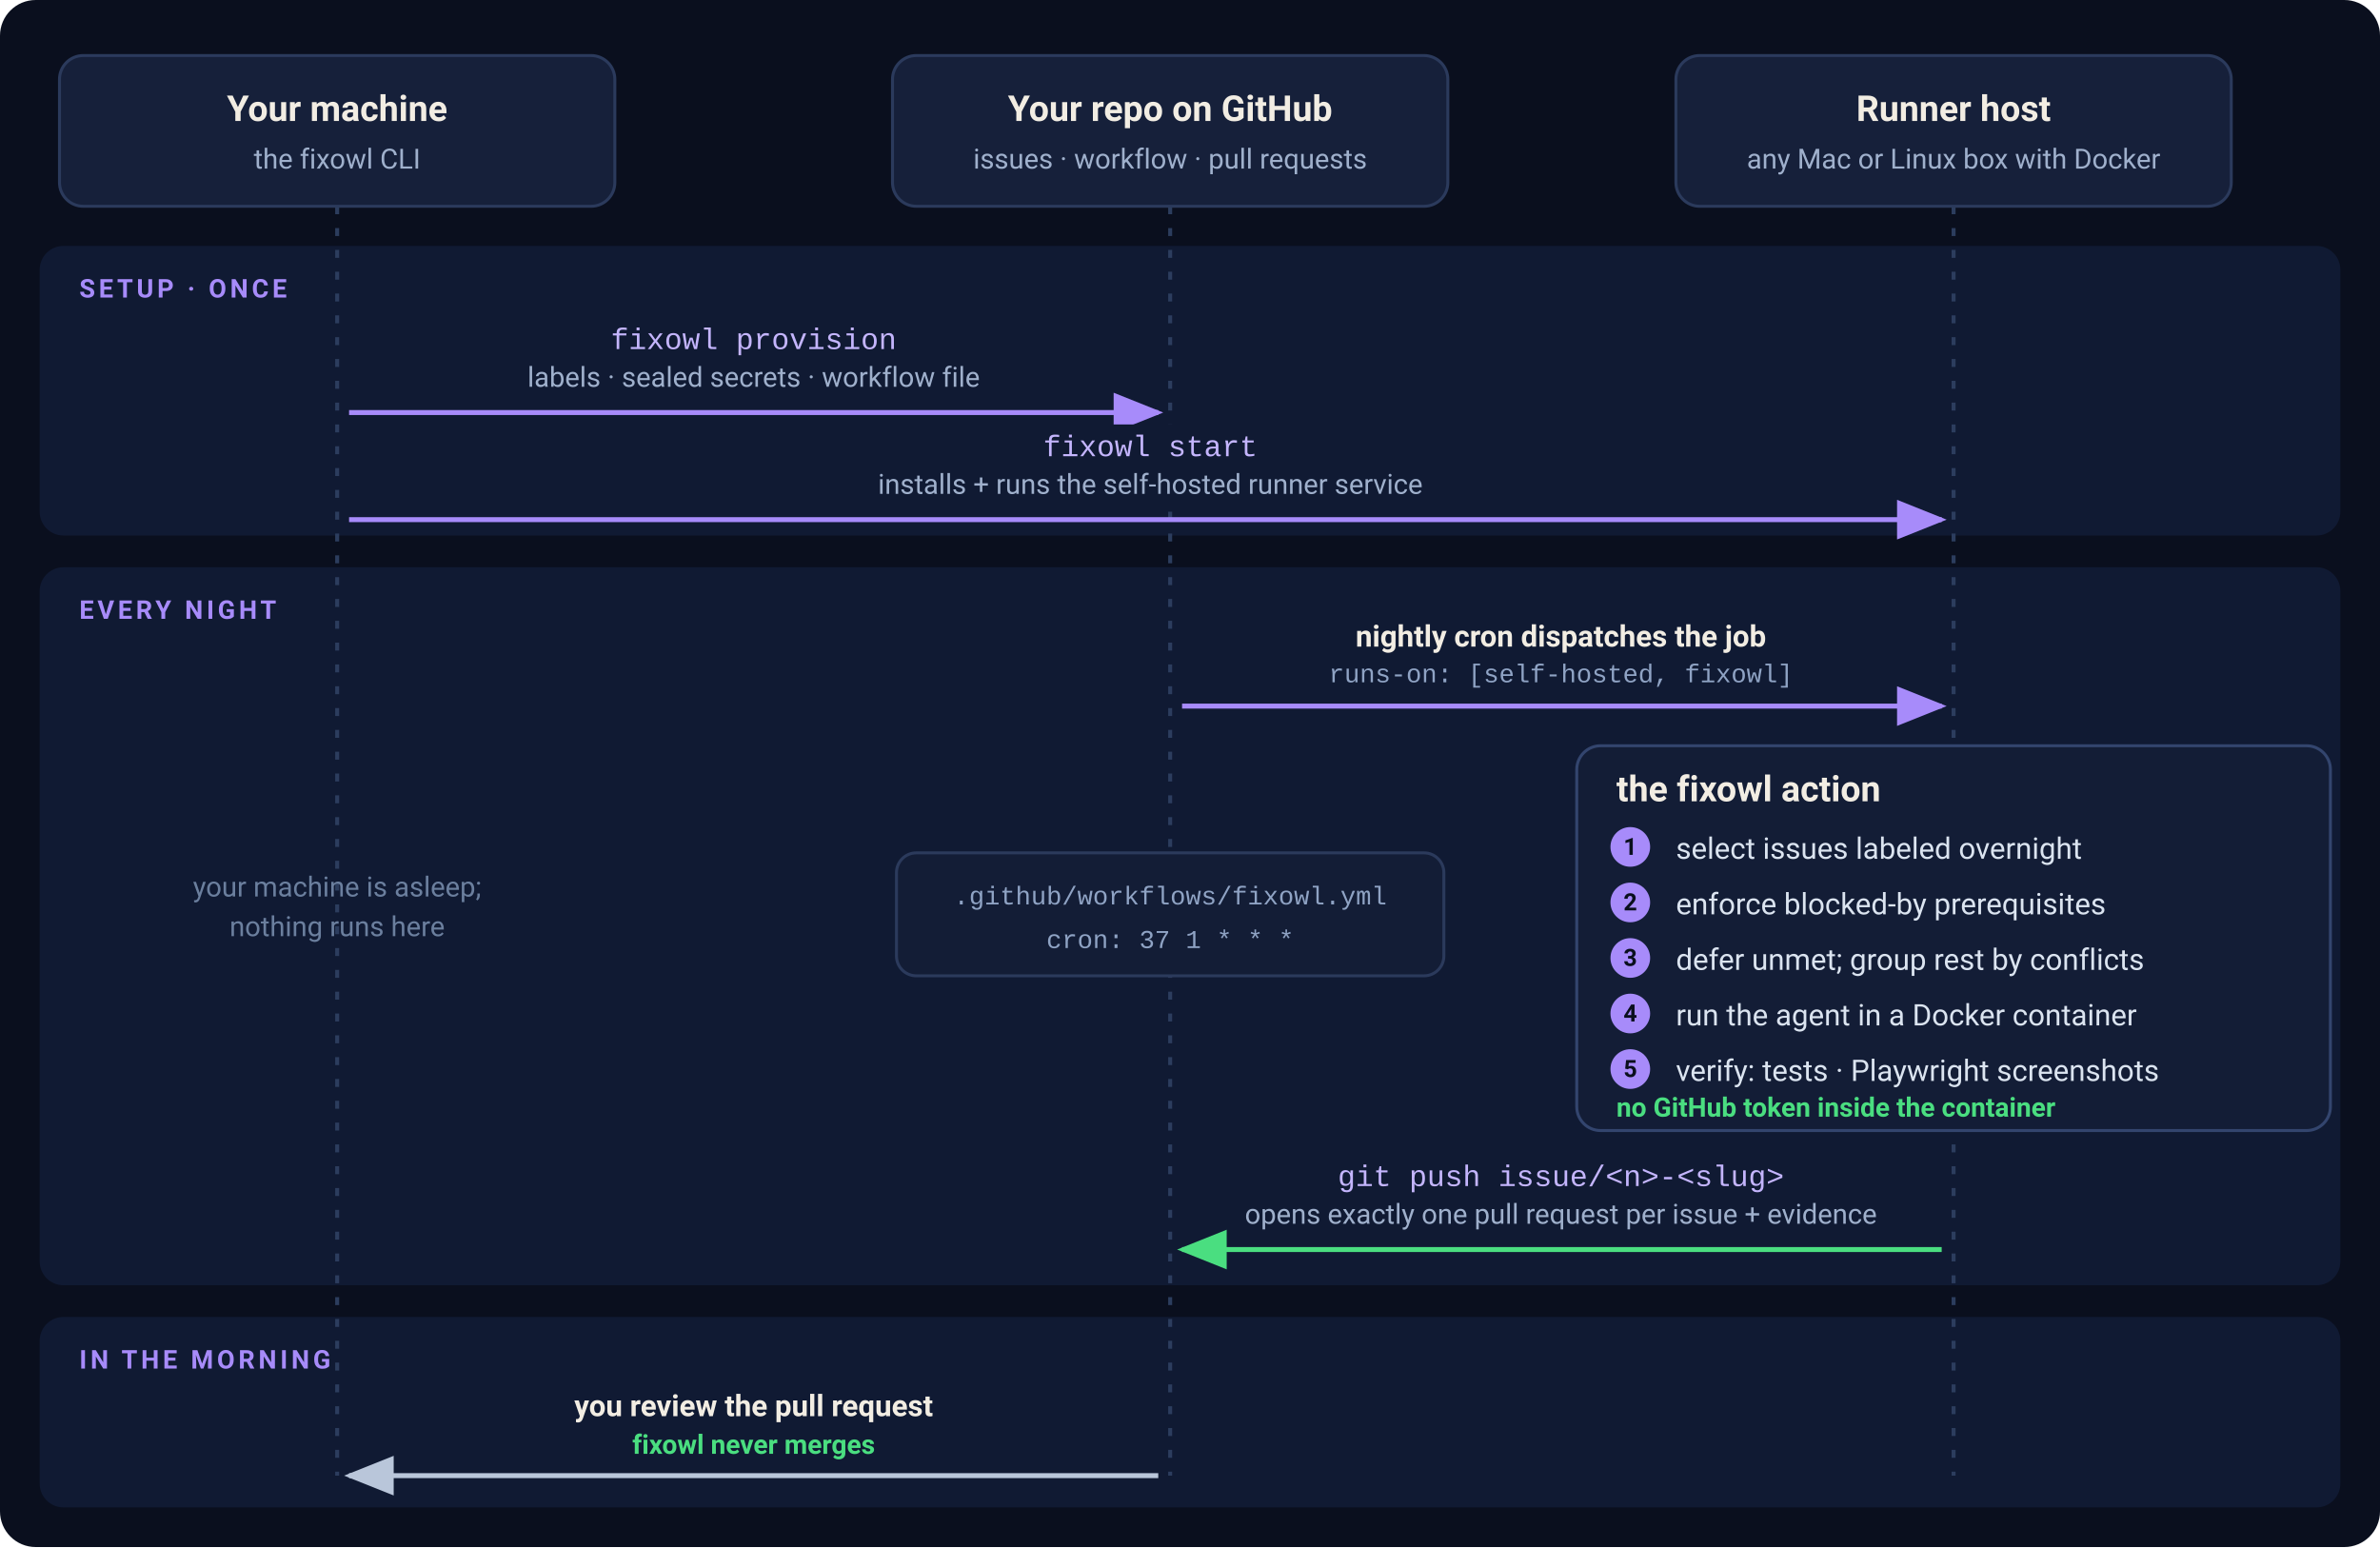
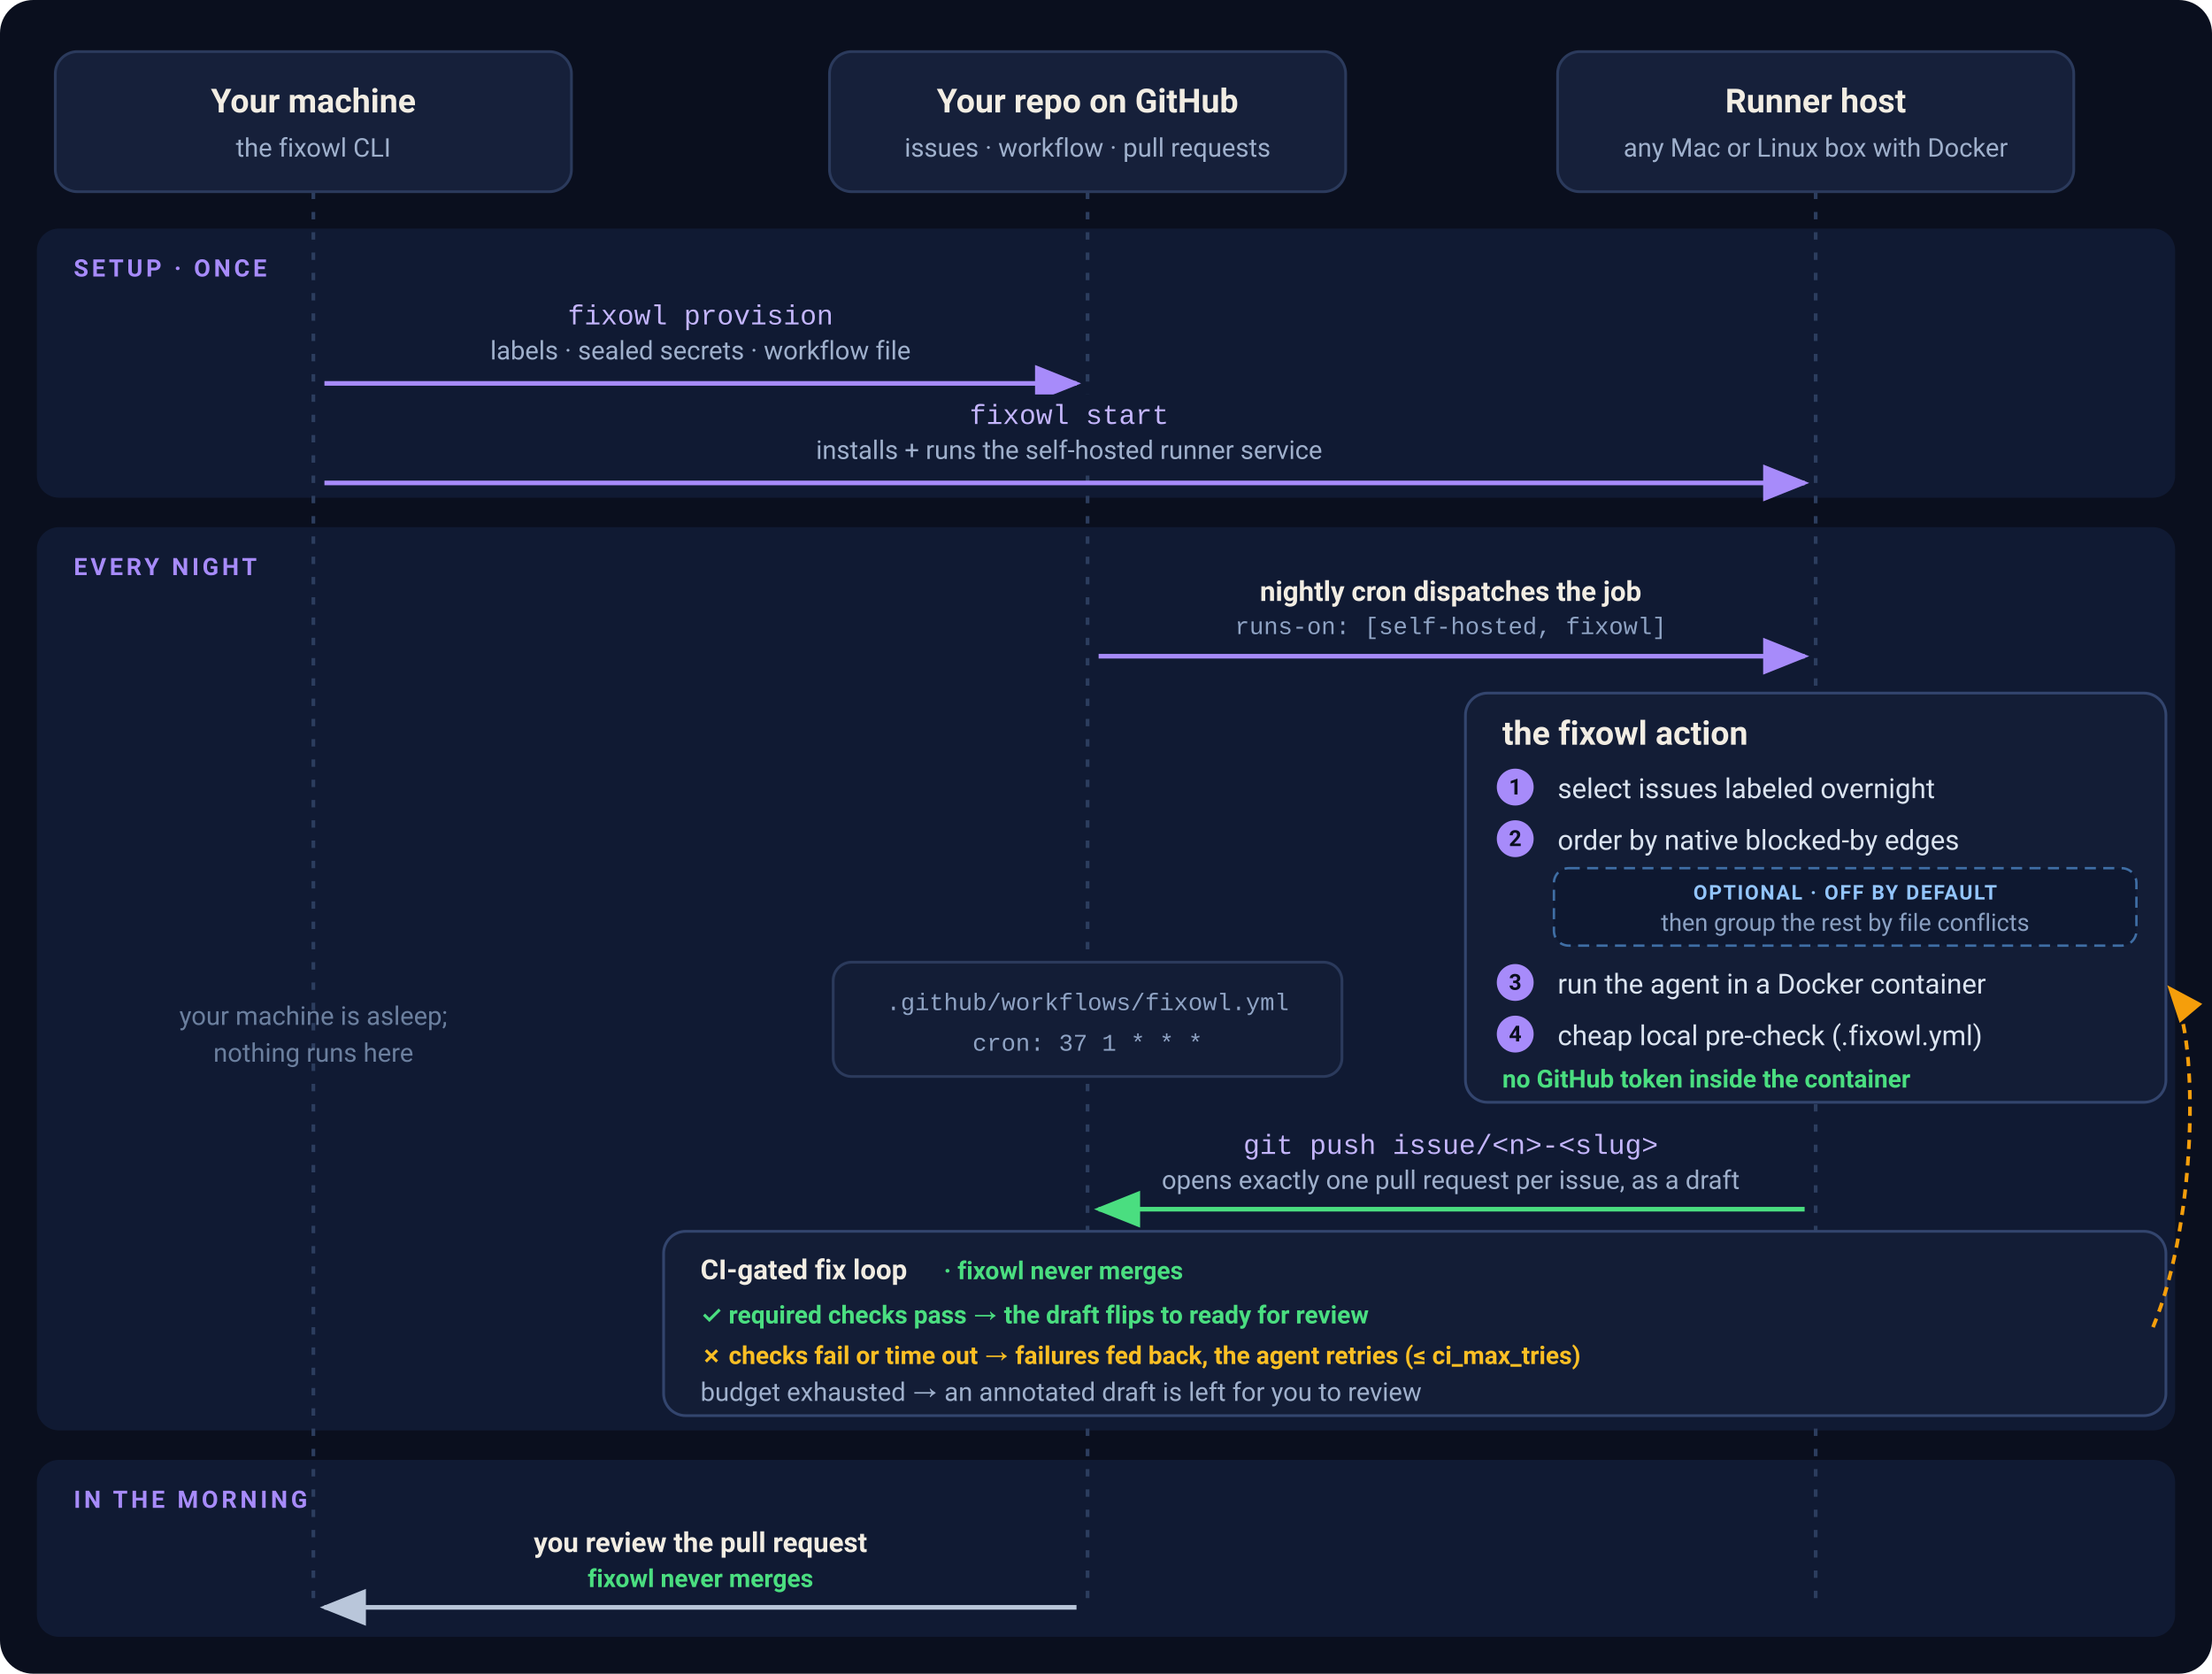
- <svg xmlns="http://www.w3.org/2000/svg" viewBox="0 0 1200 780" width="1200" height="780" role="img" aria-labelledby="t d">
+ <svg xmlns="http://www.w3.org/2000/svg" viewBox="0 0 1200 908" width="1200" height="908" role="img" aria-labelledby="t d">
  <style>
    .bg    { fill: #0a0f1e; }
    .band  { fill: #101a33; }
    .card  { fill: #16203a; stroke: #2b3a5c; stroke-width: 1.5; }
    .pipe  { fill: #131d36; stroke: #33456e; stroke-width: 1.5; }
    .note  { fill: #131d36; stroke: #2b3a5c; stroke-width: 1.5; }
    .life  { stroke: #2c3d5e; stroke-width: 2; stroke-dasharray: 4 7; }
    .ttl   { font: 700 18px -apple-system, BlinkMacSystemFont, "Segoe UI", Roboto, Helvetica, Arial, sans-serif; fill: #f2ede3; }
    .sub   { font: 400 14px -apple-system, BlinkMacSystemFont, "Segoe UI", Roboto, Helvetica, Arial, sans-serif; fill: #9fb0cc; }
    .bandt { font: 700 13px -apple-system, BlinkMacSystemFont, "Segoe UI", Roboto, Helvetica, Arial, sans-serif; fill: #a78bfa; letter-spacing: 1.8px; }
    .l1    { font: 600 15px -apple-system, BlinkMacSystemFont, "Segoe UI", Roboto, Helvetica, Arial, sans-serif; fill: #f2ede3; }
    .l2    { font: 400 14px -apple-system, BlinkMacSystemFont, "Segoe UI", Roboto, Helvetica, Arial, sans-serif; fill: #9fb0cc; }
    .idle  { font: 400 14px -apple-system, BlinkMacSystemFont, "Segoe UI", Roboto, Helvetica, Arial, sans-serif; fill: #6b7f9e; }
    .mono  { font: 400 15px ui-monospace, SFMono-Regular, Menlo, Consolas, "Liberation Mono", monospace; fill: #c4b5fd; }
    .mono2 { font: 400 13px ui-monospace, SFMono-Regular, Menlo, Consolas, "Liberation Mono", monospace; fill: #8fa3c4; }
    .step  { font: 400 15px -apple-system, BlinkMacSystemFont, "Segoe UI", Roboto, Helvetica, Arial, sans-serif; fill: #dbe4f0; }
    .num   { font: 700 12px -apple-system, BlinkMacSystemFont, "Segoe UI", Roboto, Helvetica, Arial, sans-serif; fill: #0a0f1e; }
    .green { font: 600 13.5px -apple-system, BlinkMacSystemFont, "Segoe UI", Roboto, Helvetica, Arial, sans-serif; fill: #4ade80; }
+     .amber { font: 600 13.5px -apple-system, BlinkMacSystemFont, "Segoe UI", Roboto, Helvetica, Arial, sans-serif; fill: #fbbf24; }
+     .optband { fill: #0e1830; stroke: #3f6ea5; stroke-width: 1.3; stroke-dasharray: 6 4; }
+     .optt  { font: 700 11px -apple-system, BlinkMacSystemFont, "Segoe UI", Roboto, Helvetica, Arial, sans-serif; fill: #93c5fd; letter-spacing: 0.8px; }
+     .optl  { font: 400 13px -apple-system, BlinkMacSystemFont, "Segoe UI", Roboto, Helvetica, Arial, sans-serif; fill: #8aa0c2; }
    .ap    { stroke: #a78bfa; stroke-width: 2.5; fill: none; marker-end: url(#ap); }
    .ag    { stroke: #4ade80; stroke-width: 2.5; fill: none; marker-end: url(#ag); }
    .ac    { stroke: #b9c6da; stroke-width: 2.5; fill: none; marker-end: url(#ac); }
+     .loop  { stroke: #f59e0b; stroke-width: 2; fill: none; stroke-dasharray: 5 4; marker-end: url(#aa); }
  </style>
  <defs>
    <marker id="ap" markerWidth="10" markerHeight="8" refX="9" refY="4" orient="auto">
      <path d="M0,0 L10,4 L0,8 z" fill="#a78bfa" />
    </marker>
    <marker id="ag" markerWidth="10" markerHeight="8" refX="9" refY="4" orient="auto">
      <path d="M0,0 L10,4 L0,8 z" fill="#4ade80" />
    </marker>
    <marker id="ac" markerWidth="10" markerHeight="8" refX="9" refY="4" orient="auto">
      <path d="M0,0 L10,4 L0,8 z" fill="#b9c6da" />
    </marker>
+     <marker id="aa" markerWidth="10" markerHeight="8" refX="9" refY="4" orient="auto">
+       <path d="M0,0 L10,4 L0,8 z" fill="#f59e0b" />
+     </marker>
  </defs>
-   <rect class="bg" x="0" y="0" width="1200" height="780" rx="18" />
+   <rect class="bg" x="0" y="0" width="1200" height="908" rx="18" />
  <rect class="band" x="20" y="124" width="1160" height="146" rx="12" />
-   <rect class="band" x="20" y="286" width="1160" height="362" rx="12" />
-   <rect class="band" x="20" y="664" width="1160" height="96" rx="12" />
-   <line class="life" x1="170" y1="104" x2="170" y2="744" />
-   <line class="life" x1="590" y1="104" x2="590" y2="744" />
-   <line class="life" x1="985" y1="104" x2="985" y2="744" />
+   <rect class="band" x="20" y="286" width="1160" height="490" rx="12" />
+   <rect class="band" x="20" y="792" width="1160" height="96" rx="12" />
+   <line class="life" x1="170" y1="104" x2="170" y2="872" />
+   <line class="life" x1="590" y1="104" x2="590" y2="872" />
+   <line class="life" x1="985" y1="104" x2="985" y2="872" />
  <rect class="card" x="30" y="28" width="280" height="76" rx="12" />
  <text class="ttl" x="170" y="61" text-anchor="middle">Your machine</text>
  <text class="sub" x="170" y="85" text-anchor="middle">the fixowl CLI</text>
  <rect class="card" x="450" y="28" width="280" height="76" rx="12" />
  <text class="ttl" x="590" y="61" text-anchor="middle">Your repo on GitHub</text>
  <text class="sub" x="590" y="85" text-anchor="middle">issues · workflow · pull requests</text>
  <rect class="card" x="845" y="28" width="280" height="76" rx="12" />
  <text class="ttl" x="985" y="61" text-anchor="middle">Runner host</text>
  <text class="sub" x="985" y="85" text-anchor="middle">any Mac or Linux box with Docker</text>
  <text class="bandt" x="40" y="150">SETUP · ONCE</text>
  <text class="mono" x="380" y="176" text-anchor="middle">fixowl provision</text>
  <text class="l2" x="380" y="195" text-anchor="middle">labels · sealed secrets · workflow file</text>
  <line class="ap" x1="176" y1="208" x2="584" y2="208" />
  <rect x="390" y="214" width="380" height="38" fill="#101a33" />
  <text class="mono" x="580" y="230" text-anchor="middle">fixowl start</text>
  <text class="l2" x="580" y="249" text-anchor="middle">installs + runs the self-hosted runner service</text>
  <line class="ap" x1="176" y1="262" x2="979" y2="262" />
  <text class="bandt" x="40" y="312">EVERY NIGHT</text>
  <text class="l1" x="787" y="326" text-anchor="middle">nightly cron dispatches the job</text>
  <text class="mono2" x="787" y="344" text-anchor="middle">runs-on: [self-hosted, fixowl]</text>
  <line class="ap" x1="596" y1="356" x2="979" y2="356" />
-   <text class="idle" x="170" y="452" text-anchor="middle">your machine is asleep;</text>
-   <text class="idle" x="170" y="472" text-anchor="middle">nothing runs here</text>
-   <rect class="note" x="452" y="430" width="276" height="62" rx="10" />
-   <text class="mono2" x="590" y="456" text-anchor="middle">.github/workflows/fixowl.yml</text>
-   <text class="mono2" x="590" y="478" text-anchor="middle">cron: 37 1 * * *</text>
-   <rect class="pipe" x="795" y="376" width="380" height="194" rx="12" />
+   <text class="idle" x="170" y="556" text-anchor="middle">your machine is asleep;</text>
+   <text class="idle" x="170" y="576" text-anchor="middle">nothing runs here</text>
+   <rect class="note" x="452" y="522" width="276" height="62" rx="10" />
+   <text class="mono2" x="590" y="548" text-anchor="middle">.github/workflows/fixowl.yml</text>
+   <text class="mono2" x="590" y="570" text-anchor="middle">cron: 37 1 * * *</text>
+   <rect class="pipe" x="795" y="376" width="380" height="222" rx="12" />
  <text class="ttl" x="815" y="404">the fixowl action</text>
  <circle cx="822" cy="427" r="10" fill="#a78bfa" />
  <text class="num" x="822" y="431" text-anchor="middle">1</text>
  <text class="step" x="845" y="433">select issues labeled overnight</text>
  <circle cx="822" cy="455" r="10" fill="#a78bfa" />
  <text class="num" x="822" y="459" text-anchor="middle">2</text>
-   <text class="step" x="845" y="461">enforce blocked-by prerequisites</text>
-   <circle cx="822" cy="483" r="10" fill="#a78bfa" />
-   <text class="num" x="822" y="487" text-anchor="middle">3</text>
-   <text class="step" x="845" y="489">defer unmet; group rest by conflicts</text>
-   <circle cx="822" cy="511" r="10" fill="#a78bfa" />
-   <text class="num" x="822" y="515" text-anchor="middle">4</text>
-   <text class="step" x="845" y="517">run the agent in a Docker container</text>
-   <circle cx="822" cy="539" r="10" fill="#a78bfa" />
-   <text class="num" x="822" y="543" text-anchor="middle">5</text>
-   <text class="step" x="845" y="545">verify: tests · Playwright screenshots</text>
-   <text class="green" x="815" y="563">no GitHub token inside the container</text>
-   <text class="mono" x="787" y="598" text-anchor="middle">git push issue/&lt;n&gt;-&lt;slug&gt;</text>
-   <text class="l2" x="787" y="617" text-anchor="middle">opens exactly one pull request per issue + evidence</text>
-   <line class="ag" x1="979" y1="630" x2="596" y2="630" />
-   <text class="bandt" x="40" y="690">IN THE MORNING</text>
-   <text class="l1" x="380" y="714" text-anchor="middle">you review the pull request</text>
-   <text class="green" x="380" y="733" text-anchor="middle">fixowl never merges</text>
-   <line class="ac" x1="584" y1="744" x2="176" y2="744" />
+   <text class="step" x="845" y="461">order by native blocked-by edges</text>
+   <rect class="optband" x="843" y="471" width="316" height="42" rx="8" />
+   <text class="optt" x="1001" y="488" text-anchor="middle">OPTIONAL · OFF BY DEFAULT</text>
+   <text class="optl" x="1001" y="505" text-anchor="middle">then group the rest by file conflicts</text>
+   <circle cx="822" cy="533" r="10" fill="#a78bfa" />
+   <text class="num" x="822" y="537" text-anchor="middle">3</text>
+   <text class="step" x="845" y="539">run the agent in a Docker container</text>
+   <circle cx="822" cy="561" r="10" fill="#a78bfa" />
+   <text class="num" x="822" y="565" text-anchor="middle">4</text>
+   <text class="step" x="845" y="567">cheap local pre-check (.fixowl.yml)</text>
+   <text class="green" x="815" y="590">no GitHub token inside the container</text>
+   <text class="mono" x="787" y="626" text-anchor="middle">git push issue/&lt;n&gt;-&lt;slug&gt;</text>
+   <text class="l2" x="787" y="645" text-anchor="middle">opens exactly one pull request per issue, as a draft</text>
+   <line class="ag" x1="979" y1="656" x2="596" y2="656" />
+   <rect class="pipe" x="360" y="668" width="815" height="100" rx="12" />
+   <text class="l1" x="380" y="694">CI-gated fix loop</text>
+   <text class="green" x="512" y="694">· fixowl never merges</text>
+   <text class="green" x="380" y="718">✓ required checks pass → the draft flips to ready for review</text>
+   <text class="amber" x="380" y="740">✗ checks fail or time out → failures fed back, the agent retries (≤ ci_max_tries)</text>
+   <text class="l2" x="380" y="760">budget exhausted → an annotated draft is left for you to review</text>
+   <path class="loop" d="M1168,720 C 1193,660 1193,555 1177,536" />
+   <text class="bandt" x="40" y="818">IN THE MORNING</text>
+   <text class="l1" x="380" y="842" text-anchor="middle">you review the pull request</text>
+   <text class="green" x="380" y="861" text-anchor="middle">fixowl never merges</text>
+   <line class="ac" x1="584" y1="872" x2="176" y2="872" />
</svg>
